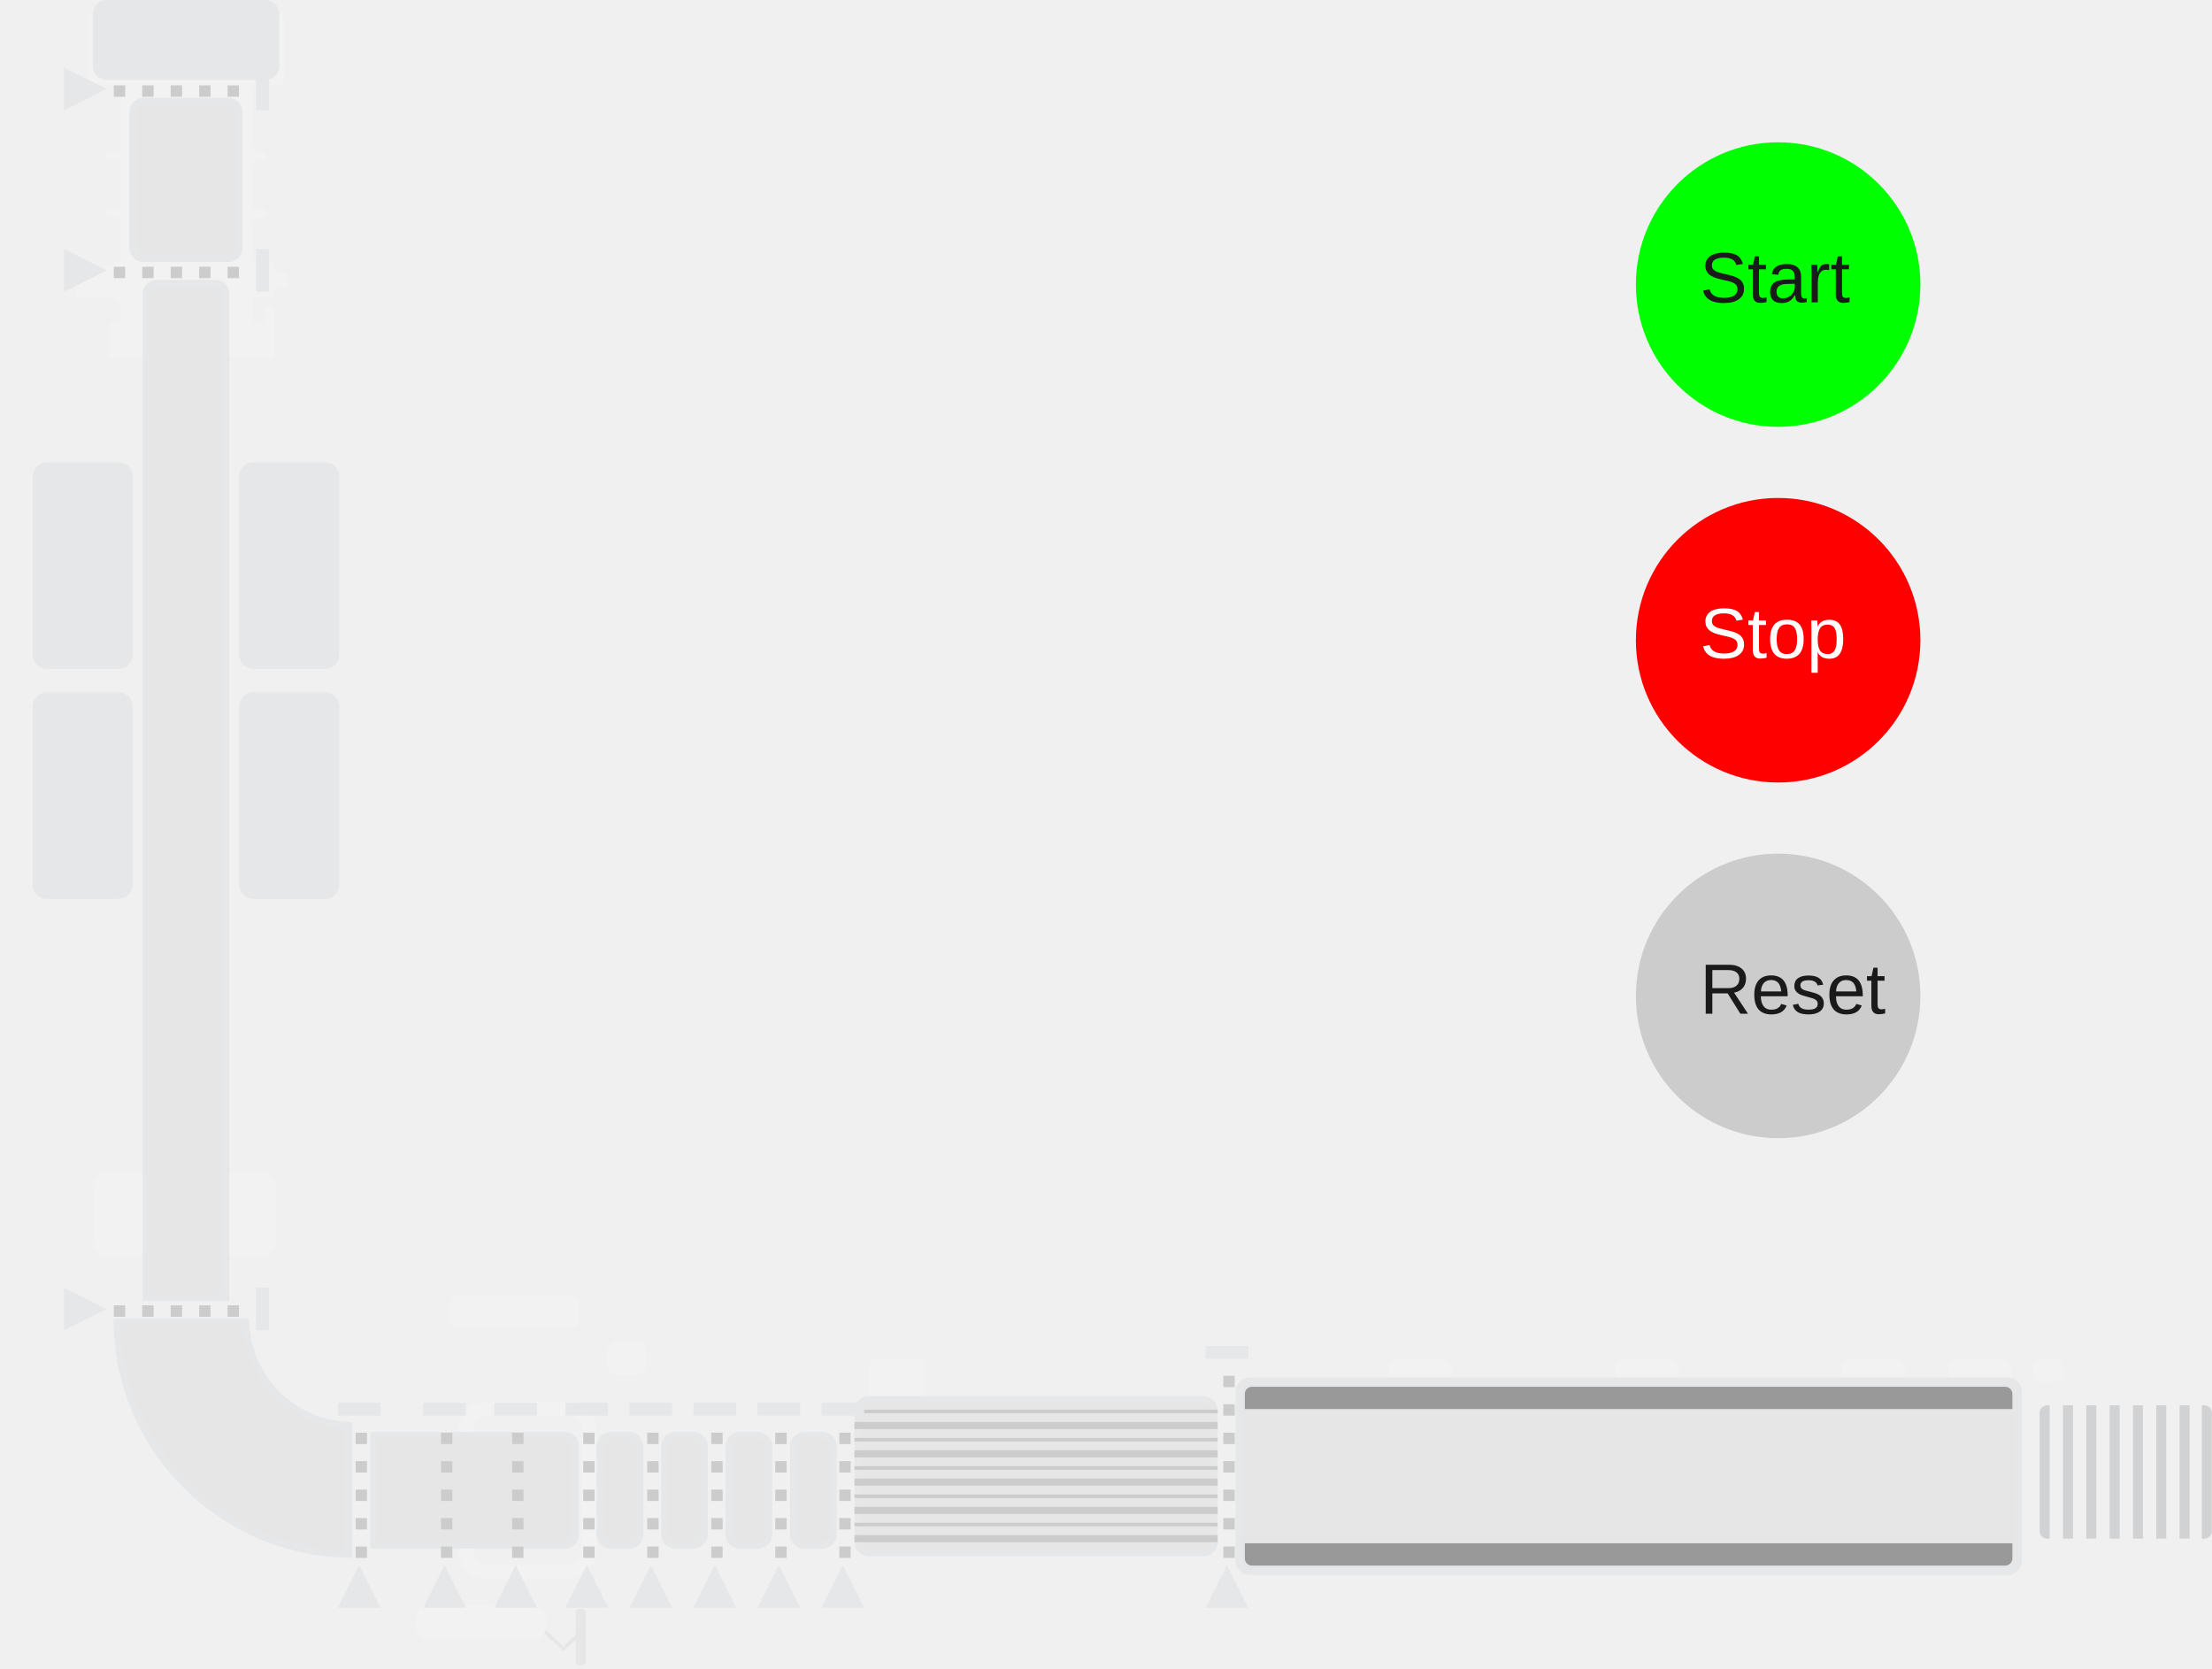
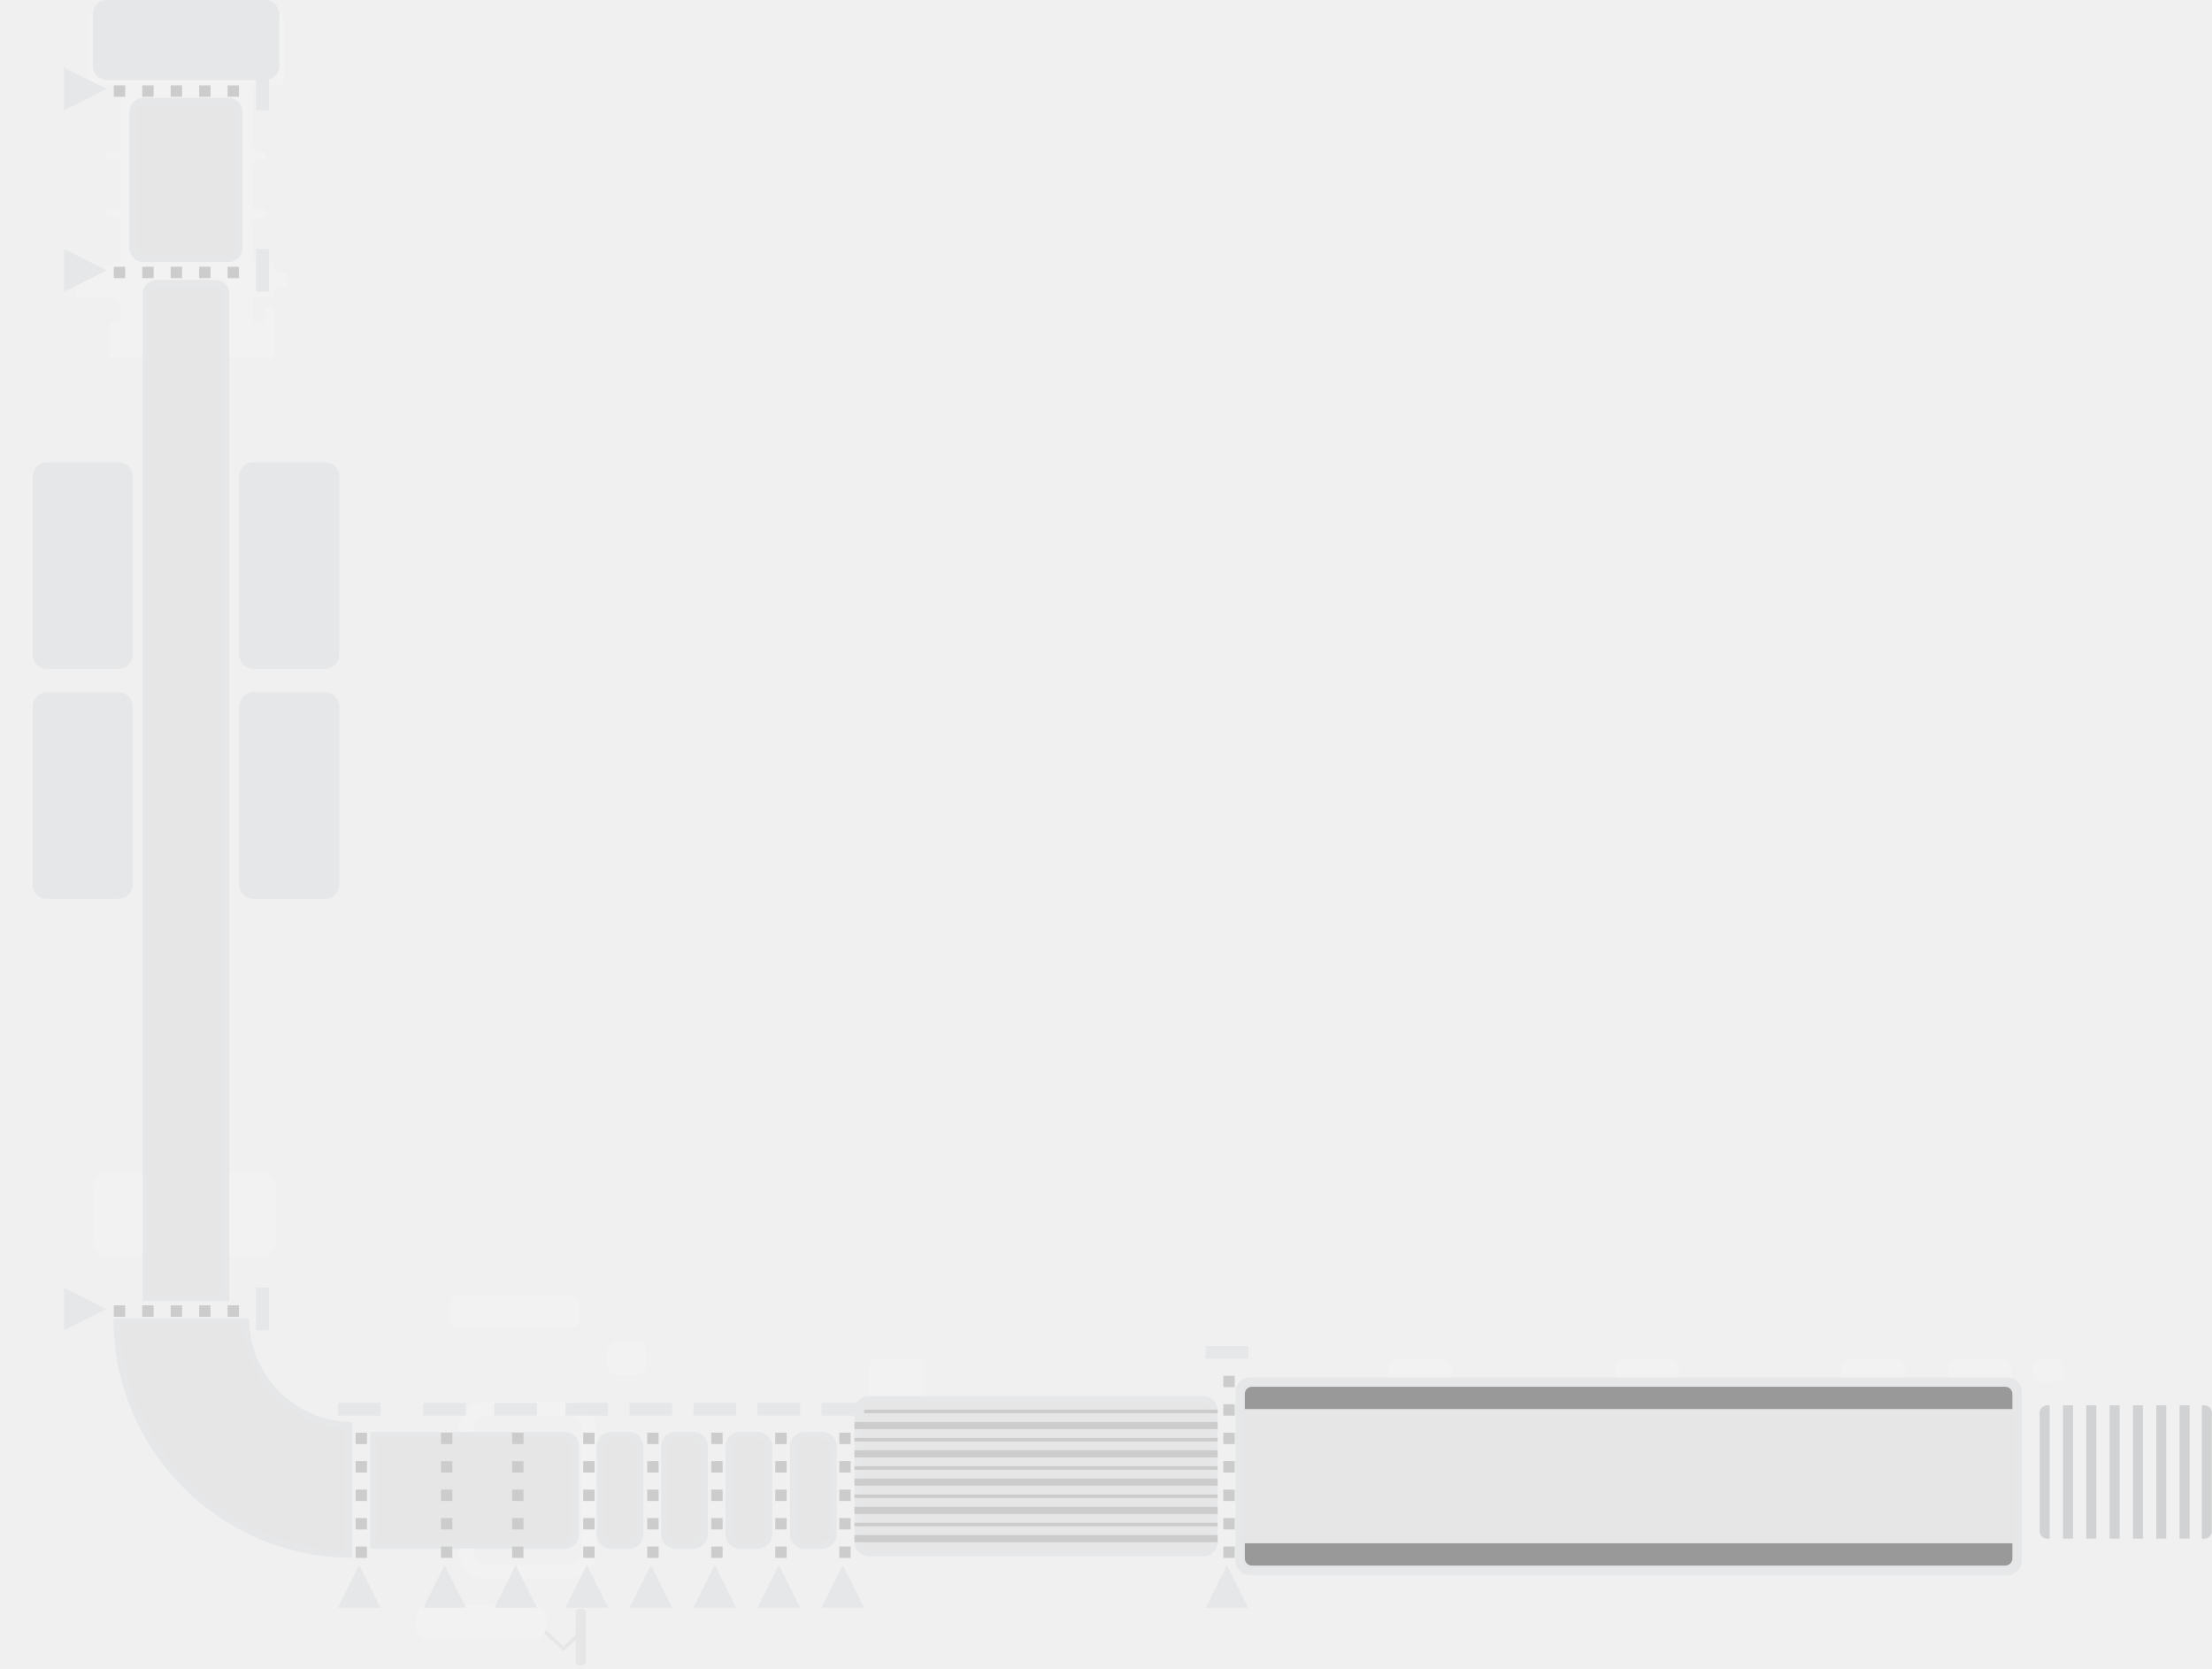
<svg xmlns="http://www.w3.org/2000/svg" id="Layer_1" data-name="Layer 1" viewBox="0 0 622 469">
  <defs>
    <style>
      .cls-1 {
        fill: #fff;
      }

      .cls-2 {
        stroke-width: 2px;
      }

      .cls-2, .cls-3, .cls-4, .cls-5, .cls-6 {
        fill: none;
      }

      .cls-2, .cls-4, .cls-6 {
        stroke-miterlimit: 10;
      }

      .cls-2, .cls-6 {
        stroke: #ccc;
      }

      .cls-3 {
        stroke: #e6e6e6;
        stroke-linecap: round;
        stroke-linejoin: round;
      }

      .cls-4 {
        stroke: #f2f2f2;
        stroke-width: 4px;
      }

      .cls-7 {
        fill: #d0d2d3;
      }

      .cls-8 {
        fill: #e6e6e6;
      }

      .cls-9 {
        fill: #e6e7e8;
      }

      .cls-10 {
        fill: #e6e7e8;
      }

      .cls-11 {
        fill: #404041;
        font-family: SegoeUI-Semibold, 'Segoe UI';
        font-size: 11.244px;
        font-weight: 700;
      }

      .cls-12 {
        clip-path: url(#clippath);
      }

      .cls-13 {
        fill: #999;
      }

      .cls-14 {
        fill: #ccc;
      }

      .cls-15 {
        fill: #f2f2f2;
      }
      .cursor-pointer {
        cursor:pointer;
      }
      .buttons-font {
        font-family: Arial-BoldMT, Arial;
        font-size: 20px;
      }
    </style>
  </defs>
-   <g transform="translate(450 30)">
-     <g class="action_button cursor-pointer" transform="translate(0 0)">
-       <circle fill="lime" cx="50" cy="50" r="40" />
-       <text class="buttons-font" fill="#1a1a1a" transform="translate(28 55)">
-         <tspan x="0" y="0">Start</tspan>
-       </text>
-     </g>
-     <g class="action_button cursor-pointer" transform="translate(0 100)">
-       <circle fill="red" cx="50" cy="50" r="40" />
-       <text class="buttons-font" fill="#fff" transform="translate(28 55)">
-         <tspan x="0" y="0">Stop</tspan>
-       </text>
-     </g>
-     <g class="action_button cursor-pointer" transform="translate(0 200)">
-       <circle fill="#ccc" cx="50" cy="50" r="40" />
-       <text class="buttons-font" fill="#1a1a1a" transform="translate(28 55)">
-         <tspan x="0" y="0">Reset</tspan>
-       </text>
-     </g>
-   </g>
  <g>
    <path class="cls-15" d="M24.765,5.158V22.722c0,.626,.508,1.134,1.134,1.134h6.725c.626,0,1.134,.508,1.134,1.134v16.598c0,.626-.508,1.134-1.134,1.134h-1.709c-.626,0-1.134,.508-1.134,1.134v.083c0,.626,.508,1.134,1.134,1.134h1.709c.626,0,1.134,.508,1.134,1.134v11.568c0,.626-.508,1.134-1.134,1.134h-1.709c-.626,0-1.134,.508-1.134,1.134h0c0,.626,.508,1.134,1.134,1.134h1.709c.626,0,1.134,.508,1.134,1.134v10.449c0,.459-.277,.874-.702,1.049l-11.104,4.576c-.425,.175-.702,.589-.702,1.049v3.261c0,.626,.508,1.134,1.134,1.134h10.24c.626,0,1.134,.508,1.134,1.134v4.554c0,.626-.508,1.134-1.134,1.134h-.778c-.626,0-1.134,.508-1.134,1.134v7.907c0,.626,.508,1.134,1.134,1.134h44.142c.626,0,1.134-.508,1.134-1.134v-12.054c0-.626-.508-1.134-1.134-1.134h-.454c-.626,0-1.134,.508-1.134,1.134v1.879c0,.626-.508,1.134-1.134,1.134h-1.312c-.626,0-1.134-.508-1.134-1.134v-4.925c0-.626,.508-1.134,1.134-1.134h4.034c.626,0,1.134-.508,1.134-1.134v-.259c0-.626,.508-1.134,1.134-1.134h1.361c.626,0,1.134-.508,1.134-1.134v-1.944c0-.626-.508-1.134-1.134-1.134h-1.361c-.626,0-1.134-.508-1.134-1.134v-1.102c0-.626-.508-1.134-1.134-1.134h-4.034c-.626,0-1.134-.508-1.134-1.134v-9.901c0-.626,.508-1.134,1.134-1.134h1.733c.626,0,1.134-.508,1.134-1.134h0c0-.626-.508-1.134-1.134-1.134h-1.733c-.626,0-1.134-.508-1.134-1.134v-11.568c0-.626,.508-1.134,1.134-1.134h1.733c.626,0,1.134-.508,1.134-1.134v-.083c0-.626-.508-1.134-1.134-1.134h-1.733c-.626,0-1.134-.508-1.134-1.134V24.99c0-.626,.508-1.134,1.134-1.134h6.799c.626,0,1.134-.508,1.134-1.134V5.158c0-.626-.508-1.134-1.134-1.134H25.899c-.626,0-1.134,.508-1.134,1.134Z" />
    <rect class="cls-15" x="244.001" y="381.992" width="15.929" height="14.055" rx="3" ry="3" />
    <rect class="cls-15" x="390.487" y="381.992" width="17.803" height="14.055" rx="3" ry="3" />
    <rect class="cls-15" x="454.203" y="381.992" width="17.803" height="14.055" rx="3" ry="3" />
    <rect class="cls-15" x="517.919" y="381.992" width="17.803" height="14.055" rx="3" ry="3" />
    <rect class="cls-15" x="547.903" y="381.992" width="17.803" height="14.055" rx="3" ry="3" />
    <rect class="cls-15" x="571.662" y="381.992" width="8.433" height="6.559" rx="2.475" ry="2.475" />
    <rect class="cls-4" x="130.999" y="396.047" width="34.669" height="45.913" rx="6" ry="6" />
    <rect class="cls-15" x="26.056" y="329.68" width="51.535" height="23.425" rx="4" ry="4" />
    <g class="bin" gui-bin-id="5" bin-key="0_0">
      <rect class="cls-9" x="26.09" width="52.472" height="22.488" rx="4" ry="4" />
      <text class="cls-11" transform="translate(36 15) scale(1.074 1)">
        <tspan class="bin-label" x="0" y="0" />
      </text>
    </g>
    <g class="cursor-pointer bin" gui-bin-id="3" bin-key="0_0">
      <rect class="cls-9" x="67.284" y="129.969" width="28.11" height="58.094" rx="4" ry="4" />
      <text class="cls-11" transform="translate(85.297 174.68) rotate(-90) scale(1.074 1)">
        <tspan class="bin-label" x="0" y="0" />
      </text>
    </g>
    <g class="cursor-pointer bin" gui-bin-id="1" bin-key="0_0">
      <rect class="cls-9" x="67.284" y="194.621" width="28.11" height="58.094" rx="4" ry="4" />
      <text class="cls-11" transform="translate(85.297 238.227) rotate(-90) scale(1.074 1)">
        <tspan class="bin-label" x="0" y="0" />
      </text>
    </g>
    <g class="cursor-pointer bin" gui-bin-id="4" bin-key="0_0">
      <rect class="cls-9" x="9.19" y="129.969" width="28.11" height="58.094" rx="4" ry="4" />
      <text class="cls-11" transform="translate(27.204 175.119) rotate(-90) scale(1.074 1)">
        <tspan class="bin-label" x="0" y="0" />
      </text>
    </g>
    <g class="cursor-pointer bin" gui-bin-id="2" bin-key="0_0">
      <rect class="cls-9" x="9.19" y="194.621" width="28.11" height="58.094" rx="4" ry="4" />
      <text class="cls-11" transform="translate(27.203 239.357) rotate(-90) scale(1.074 1)">
        <tspan class="bin-label" x="0" y="0" />
      </text>
    </g>
    <g class="conveyor" gui-conveyor-id="1" conveyor-id="0" data-toggle="tooltip" data-html="true" title="">
      <rect class="cls-8" x="37.392" y="28.504" width="29.8" height="44.177" rx="3" ry="3" />
      <path class="cls-9 status" d="M64.192,29.504c1.103,0,2,.897,2,2v38.176c0,1.103-.897,2-2,2h-23.8c-1.103,0-2-.897-2-2V31.504c0-1.103,.897-2,2-2h23.8m0-2h-23.8c-2.209,0-4,1.791-4,4v38.176c0,2.209,1.791,4,4,4h23.8c2.209,0,4-1.791,4-4V31.504c0-2.209-1.791-4-4-4h0Z" />
    </g>
    <g class="conveyor" gui-conveyor-id="2" conveyor-id="0" data-toggle="tooltip" data-html="true" title="">
      <path class="cls-8" d="M41.111,364.749V82.681c0-1.654,1.346-3,3-3h16.362c1.654,0,3,1.346,3,3V364.749h-22.362Z" />
      <path class="cls-9 status" d="M60.473,80.68c1.103,0,2,.897,2,2V363.748h-20.362V82.68c0-1.103,.897-2,2-2h16.362m0-2h-16.362c-2.209,0-4,1.791-4,4V365.748h24.362V82.68c0-2.209-1.791-4-4-4h0Z" />
    </g>
    <g class="conveyor" gui-conveyor-id="3" conveyor-id="0" data-toggle="tooltip" data-html="true" title="">
      <path class="cls-8" d="M98.141,436.97c-35.726-.532-64.689-29.496-65.222-65.222h36.191c.519,15.774,13.256,28.511,29.03,29.03v36.192Z" />
      <path class="cls-9 status" d="M68.158,372.748c.992,15.53,13.454,27.991,28.983,28.983v34.216c-34.381-1.041-62.158-28.819-63.199-63.199h34.216m1.936-2H31.912c0,37.13,30.1,67.229,67.229,67.229v-38.183c-16.042,0-29.047-13.005-29.047-29.047h0Z" />
    </g>
    <g class="conveyor" gui-conveyor-id="4" conveyor-id="0" data-toggle="tooltip" data-html="true" title="">
      <path class="cls-8" d="M105.141,434.401v-30.795h53.653c1.654,0,3,1.346,3,3v24.795c0,1.654-1.346,3-3,3h-53.653Z" />
      <path class="cls-9 status" d="M158.794,404.606c1.103,0,2,.897,2,2v24.795c0,1.103-.897,2-2,2h-52.653v-28.795h52.653m0-2h-54.653v32.795h54.653c2.209,0,4-1.791,4-4v-24.795c0-2.209-1.791-4-4-4h0Z" />
    </g>
    <g class="conveyor" gui-conveyor-id="5" conveyor-id="0" data-toggle="tooltip" data-html="true" title="">
      <rect class="cls-8" x="168.794" y="403.606" width="11.118" height="30.795" rx="3" ry="3" />
      <path class="cls-9 status" d="M176.912,404.606c1.103,0,2,.897,2,2v24.795c0,1.103-.897,2-2,2h-5.118c-1.103,0-2-.897-2-2v-24.795c0-1.103,.897-2,2-2h5.118m0-2h-5.118c-2.209,0-4,1.791-4,4v24.795c0,2.209,1.791,4,4,4h5.118c2.209,0,4-1.791,4-4v-24.795c0-2.209-1.791-4-4-4h0Z" />
    </g>
    <g class="conveyor" gui-conveyor-id="6" conveyor-id="0" data-toggle="tooltip" data-html="true" title="">
      <rect class="cls-8" x="186.912" y="403.606" width="11.118" height="30.795" rx="3" ry="3" />
      <path class="cls-9 status" d="M195.03,404.606c1.103,0,2,.897,2,2v24.795c0,1.103-.897,2-2,2h-5.118c-1.103,0-2-.897-2-2v-24.795c0-1.103,.897-2,2-2h5.118m0-2h-5.118c-2.209,0-4,1.791-4,4v24.795c0,2.209,1.791,4,4,4h5.118c2.209,0,4-1.791,4-4v-24.795c0-2.209-1.791-4-4-4h0Z" />
    </g>
    <g class="conveyor" gui-conveyor-id="7" conveyor-id="0" data-toggle="tooltip" data-html="true" title="">
      <rect class="cls-8" x="205.03" y="403.606" width="11.118" height="30.795" rx="3" ry="3" />
      <path class="cls-9 status" d="M213.148,404.606c1.103,0,2,.897,2,2v24.795c0,1.103-.897,2-2,2h-5.118c-1.103,0-2-.897-2-2v-24.795c0-1.103,.897-2,2-2h5.118m0-2h-5.118c-2.209,0-4,1.791-4,4v24.795c0,2.209,1.791,4,4,4h5.118c2.209,0,4-1.791,4-4v-24.795c0-2.209-1.791-4-4-4h0Z" />
    </g>
    <g class="conveyor" gui-conveyor-id="8" conveyor-id="0" data-toggle="tooltip" data-html="true" title="">
      <rect class="cls-8" x="223.148" y="403.606" width="11.118" height="30.795" rx="3" ry="3" />
      <path class="cls-9 status" d="M231.266,404.606c1.103,0,2,.897,2,2v24.795c0,1.103-.897,2-2,2h-5.118c-1.103,0-2-.897-2-2v-24.795c0-1.103,.897-2,2-2h5.118m0-2h-5.118c-2.209,0-4,1.791-4,4v24.795c0,2.209,1.791,4,4,4h5.118c2.209,0,4-1.791,4-4v-24.795c0-2.209-1.791-4-4-4h0Z" />
    </g>
    <g class="conveyor" gui-conveyor-id="9" conveyor-id="0" data-toggle="tooltip" data-html="true" title="">
      <rect class="cls-8" x="241.262" y="393.541" width="100.132" height="42.976" rx="3" ry="3" />
      <path class="cls-9 status" d="M338.394,394.541c1.103,0,2,.897,2,2v36.976c0,1.103-.897,2-2,2h-94.132c-1.103,0-2-.897-2-2v-36.976c0-1.103,.897-2,2-2h94.132m0-2h-94.132c-2.209,0-4,1.791-4,4v36.976c0,2.209,1.791,4,4,4h94.132c2.209,0,4-1.791,4-4v-36.976c0-2.209-1.791-4-4-4h0Z" />
    </g>
    <g class="conveyor" gui-conveyor-id="10" conveyor-id="0" data-toggle="tooltip" data-html="true" title="">
      <rect class="cls-8" x="348.394" y="388.241" width="219.131" height="53.576" rx="3" ry="3" />
      <path class="cls-9 status" d="M564.524,389.241c1.103,0,2,.897,2,2v47.576c0,1.103-.897,2-2,2h-213.131c-1.103,0-2-.897-2-2v-47.576c0-1.103,.897-2,2-2h213.131m0-2h-213.131c-2.209,0-4,1.791-4,4v47.576c0,2.209,1.791,4,4,4h213.131c2.209,0,4-1.791,4-4v-47.576c0-2.209-1.791-4-4-4h0Z" />
    </g>
    <g>
      <path class="cls-7" d="M558.302,412.445h33.28c1.159,0,2.1,.941,2.1,2.1v.711h-37.48v-.711c0-1.159,.941-2.1,2.1-2.1Z" transform="translate(161.092 988.792) rotate(-90)" />
      <rect class="cls-7" x="562.761" y="412.445" width="37.48" height="2.811" transform="translate(167.651 995.351) rotate(-90)" />
      <rect class="cls-7" x="569.32" y="412.445" width="37.48" height="2.811" transform="translate(174.209 1001.91) rotate(-90)" />
      <rect class="cls-7" x="575.879" y="412.445" width="37.48" height="2.811" transform="translate(180.768 1008.469) rotate(-90)" />
      <rect class="cls-7" x="582.438" y="412.445" width="37.48" height="2.811" transform="translate(187.327 1015.027) rotate(-90)" />
      <rect class="cls-7" x="588.997" y="412.445" width="37.48" height="2.811" transform="translate(193.886 1021.586) rotate(-90)" />
      <rect class="cls-7" x="595.555" y="412.445" width="37.48" height="2.811" transform="translate(200.445 1028.145) rotate(-90)" />
      <path class="cls-7" d="M601.802,412.445h37.48v.711c0,1.159-.941,2.1-2.1,2.1h-33.28c-1.159,0-2.1-.941-2.1-2.1v-.711h0Z" transform="translate(206.692 1034.392) rotate(-90)" />
    </g>
    <rect class="cls-15" x="126.314" y="364.189" width="36.543" height="9.37" rx="3" ry="3" />
    <rect class="cls-15" x="170.605" y="377.307" width="11.244" height="9.37" rx="3" ry="3" />
    <g>
      <polyline class="cls-3" points="162.572 459.763 158.449 463.511 152.265 457.889" />
      <rect class="cls-15" x="116.944" y="451.33" width="36.543" height="9.37" rx="3" ry="3" />
      <rect class="cls-8" x="161.92" y="452.267" width="2.811" height="15.929" rx="1.061" ry="1.061" />
    </g>
    <g class="cls-12">
      <g>
        <line class="cls-6" x1="240.261" y1="396.821" x2="342.394" y2="396.821" />
        <line class="cls-2" x1="240.261" y1="400.796" x2="342.394" y2="400.796" />
        <line class="cls-6" x1="240.261" y1="404.771" x2="342.394" y2="404.771" />
        <line class="cls-2" x1="240.261" y1="408.746" x2="342.394" y2="408.746" />
        <line class="cls-6" x1="240.261" y1="412.721" x2="342.394" y2="412.721" />
        <line class="cls-2" x1="240.261" y1="416.696" x2="342.394" y2="416.696" />
        <line class="cls-6" x1="240.261" y1="420.671" x2="342.394" y2="420.671" />
        <line class="cls-2" x1="240.261" y1="424.646" x2="342.394" y2="424.646" />
        <line class="cls-6" x1="240.261" y1="428.621" x2="342.394" y2="428.621" />
        <line class="cls-2" x1="240.261" y1="432.596" x2="342.394" y2="432.596" />
      </g>
    </g>
    <g>
      <path class="cls-13" d="M350.039,396.156h215.829v-4.268c0-1.105-.895-2-2-2h-211.829c-1.105,0-2,.895-2,2v4.268Z" />
      <path class="cls-13" d="M350.039,433.893h215.829v4.268c0,1.105-.895,2-2,2h-211.829c-1.105,0-2-.895-2-2v-4.268Z" />
    </g>
  </g>
  <g transform="translate(18 19)" class="photoeye" gui-input-id="1" input-id="0" data-toggle="tooltip" data-html="true" title="">
    <polygon class="cls-10" points="12 6 0 0 0 12 12 6" />
    <rect class="cls-14" x="14" y="5" width="3.2" height="3.2" />
    <rect class="cls-14" x="22" y="5" width="3.2" height="3.2" />
    <rect class="cls-14" x="30" y="5" width="3.2" height="3.2" />
    <rect class="cls-14" x="38" y="5" width="3.2" height="3.2" />
    <rect class="cls-14" x="46" y="5" width="3.2" height="3.2" />
    <rect class="cls-10" x="54" y="0" width="3.6" height="12" />
  </g>
  <g transform="translate(18 70)" class="photoeye" gui-input-id="2" input-id="0" data-toggle="tooltip" data-html="true" title="">
    <polygon class="cls-10" points="12 6 0 0 0 12 12 6" />
    <rect class="cls-14" x="14" y="5" width="3.2" height="3.2" />
    <rect class="cls-14" x="22" y="5" width="3.2" height="3.2" />
    <rect class="cls-14" x="30" y="5" width="3.2" height="3.2" />
    <rect class="cls-14" x="38" y="5" width="3.2" height="3.2" />
    <rect class="cls-14" x="46" y="5" width="3.2" height="3.2" />
    <rect class="cls-10" x="54" y="0" width="3.6" height="12" />
  </g>
  <g transform="translate(18 362)" class="photoeye" gui-input-id="3" input-id="0" data-toggle="tooltip" data-html="true" title="">
    <polygon class="cls-10" points="12 6 0 0 0 12 12 6" />
    <rect class="cls-14" x="14" y="5" width="3.2" height="3.2" />
    <rect class="cls-14" x="22" y="5" width="3.2" height="3.2" />
    <rect class="cls-14" x="30" y="5" width="3.2" height="3.2" />
    <rect class="cls-14" x="38" y="5" width="3.2" height="3.2" />
    <rect class="cls-14" x="46" y="5" width="3.2" height="3.2" />
    <rect class="cls-10" x="54" y="0" width="3.6" height="12" />
  </g>
  <g transform="translate(95 452) rotate(270)" class="photoeye" gui-input-id="4" input-id="0" data-toggle="tooltip" data-html="true" title="">
    <polygon class="cls-10" points="12 6 0 0 0 12 12 6" />
    <rect class="cls-14" x="14" y="5" width="3.2" height="3.2" />
    <rect class="cls-14" x="22" y="5" width="3.2" height="3.2" />
    <rect class="cls-14" x="30" y="5" width="3.2" height="3.2" />
    <rect class="cls-14" x="38" y="5" width="3.2" height="3.2" />
    <rect class="cls-14" x="46" y="5" width="3.2" height="3.2" />
    <rect class="cls-10" x="54" y="0" width="3.6" height="12" />
  </g>
  <g transform="translate(119 452) rotate(270)" class="photoeye" gui-input-id="5" input-id="0" data-toggle="tooltip" data-html="true" title="">
    <polygon class="cls-10" points="12 6 0 0 0 12 12 6" />
    <rect class="cls-14" x="14" y="5" width="3.2" height="3.2" />
    <rect class="cls-14" x="22" y="5" width="3.2" height="3.2" />
    <rect class="cls-14" x="30" y="5" width="3.2" height="3.2" />
    <rect class="cls-14" x="38" y="5" width="3.2" height="3.2" />
    <rect class="cls-14" x="46" y="5" width="3.2" height="3.2" />
    <rect class="cls-10" x="54" y="0" width="3.6" height="12" />
  </g>
  <g transform="translate(139 452) rotate(270)" class="photoeye" gui-input-id="6" input-id="0" data-toggle="tooltip" data-html="true" title="">
    <polygon class="cls-10" points="12 6 0 0 0 12 12 6" />
    <rect class="cls-14" x="14" y="5" width="3.2" height="3.2" />
    <rect class="cls-14" x="22" y="5" width="3.2" height="3.2" />
    <rect class="cls-14" x="30" y="5" width="3.2" height="3.2" />
    <rect class="cls-14" x="38" y="5" width="3.2" height="3.2" />
    <rect class="cls-14" x="46" y="5" width="3.2" height="3.2" />
    <rect class="cls-10" x="54" y="0" width="3.6" height="12" />
  </g>
  <g transform="translate(159 452) rotate(270)" class="photoeye" gui-input-id="7" input-id="0" data-toggle="tooltip" data-html="true" title="">
    <polygon class="cls-10" points="12 6 0 0 0 12 12 6" />
    <rect class="cls-14" x="14" y="5" width="3.2" height="3.2" />
    <rect class="cls-14" x="22" y="5" width="3.2" height="3.2" />
    <rect class="cls-14" x="30" y="5" width="3.2" height="3.2" />
    <rect class="cls-14" x="38" y="5" width="3.2" height="3.2" />
    <rect class="cls-14" x="46" y="5" width="3.2" height="3.2" />
    <rect class="cls-10" x="54" y="0" width="3.6" height="12" />
  </g>
  <g transform="translate(177 452) rotate(270)" class="photoeye" gui-input-id="8" input-id="0" data-toggle="tooltip" data-html="true" title="">
    <polygon class="cls-10" points="12 6 0 0 0 12 12 6" />
    <rect class="cls-14" x="14" y="5" width="3.2" height="3.2" />
    <rect class="cls-14" x="22" y="5" width="3.2" height="3.2" />
    <rect class="cls-14" x="30" y="5" width="3.2" height="3.2" />
    <rect class="cls-14" x="38" y="5" width="3.2" height="3.2" />
    <rect class="cls-14" x="46" y="5" width="3.2" height="3.2" />
    <rect class="cls-10" x="54" y="0" width="3.6" height="12" />
  </g>
  <g transform="translate(195 452) rotate(270)" class="photoeye" gui-input-id="9" input-id="0" data-toggle="tooltip" data-html="true" title="">
    <polygon class="cls-10" points="12 6 0 0 0 12 12 6" />
    <rect class="cls-14" x="14" y="5" width="3.2" height="3.2" />
    <rect class="cls-14" x="22" y="5" width="3.2" height="3.2" />
    <rect class="cls-14" x="30" y="5" width="3.2" height="3.2" />
    <rect class="cls-14" x="38" y="5" width="3.2" height="3.2" />
    <rect class="cls-14" x="46" y="5" width="3.2" height="3.2" />
    <rect class="cls-10" x="54" y="0" width="3.6" height="12" />
  </g>
  <g transform="translate(213 452) rotate(270)" class="photoeye" gui-input-id="10" input-id="0" data-toggle="tooltip" data-html="true" title="">
    <polygon class="cls-10" points="12 6 0 0 0 12 12 6" />
    <rect class="cls-14" x="14" y="5" width="3.2" height="3.2" />
    <rect class="cls-14" x="22" y="5" width="3.2" height="3.2" />
    <rect class="cls-14" x="30" y="5" width="3.2" height="3.2" />
    <rect class="cls-14" x="38" y="5" width="3.2" height="3.2" />
    <rect class="cls-14" x="46" y="5" width="3.2" height="3.2" />
    <rect class="cls-10" x="54" y="0" width="3.6" height="12" />
  </g>
  <g transform="translate(231 452) rotate(270)" class="photoeye" gui-input-id="11" input-id="0" data-toggle="tooltip" data-html="true" title="">
    <polygon class="cls-10" points="12 6 0 0 0 12 12 6" />
    <rect class="cls-14" x="14" y="5" width="3.2" height="3.2" />
    <rect class="cls-14" x="22" y="5" width="3.2" height="3.2" />
    <rect class="cls-14" x="30" y="5" width="3.2" height="3.2" />
    <rect class="cls-14" x="38" y="5" width="3.2" height="3.2" />
    <rect class="cls-14" x="46" y="5" width="3.2" height="3.2" />
    <rect class="cls-10" x="54" y="0" width="3.6" height="12" />
  </g>
  <g transform="translate(339 452) rotate(270)" class="photoeye" gui-input-id="12" input-id="0" data-toggle="tooltip" data-html="true" title="">
    <polygon class="cls-10" points="12 6 0 0 0 12 12 6" />
    <rect class="cls-14" x="14" y="5" width="3.2" height="3.2" />
    <rect class="cls-14" x="22" y="5" width="3.2" height="3.2" />
    <rect class="cls-14" x="30" y="5" width="3.2" height="3.2" />
    <rect class="cls-14" x="38" y="5" width="3.2" height="3.2" />
    <rect class="cls-14" x="46" y="5" width="3.2" height="3.2" />
    <rect class="cls-14" x="54" y="5" width="3.2" height="3.2" />
    <rect class="cls-14" x="62" y="5" width="3.2" height="3.2" />
    <rect class="cls-10" x="70" y="0" width="3.6" height="12" />
  </g>
</svg>
